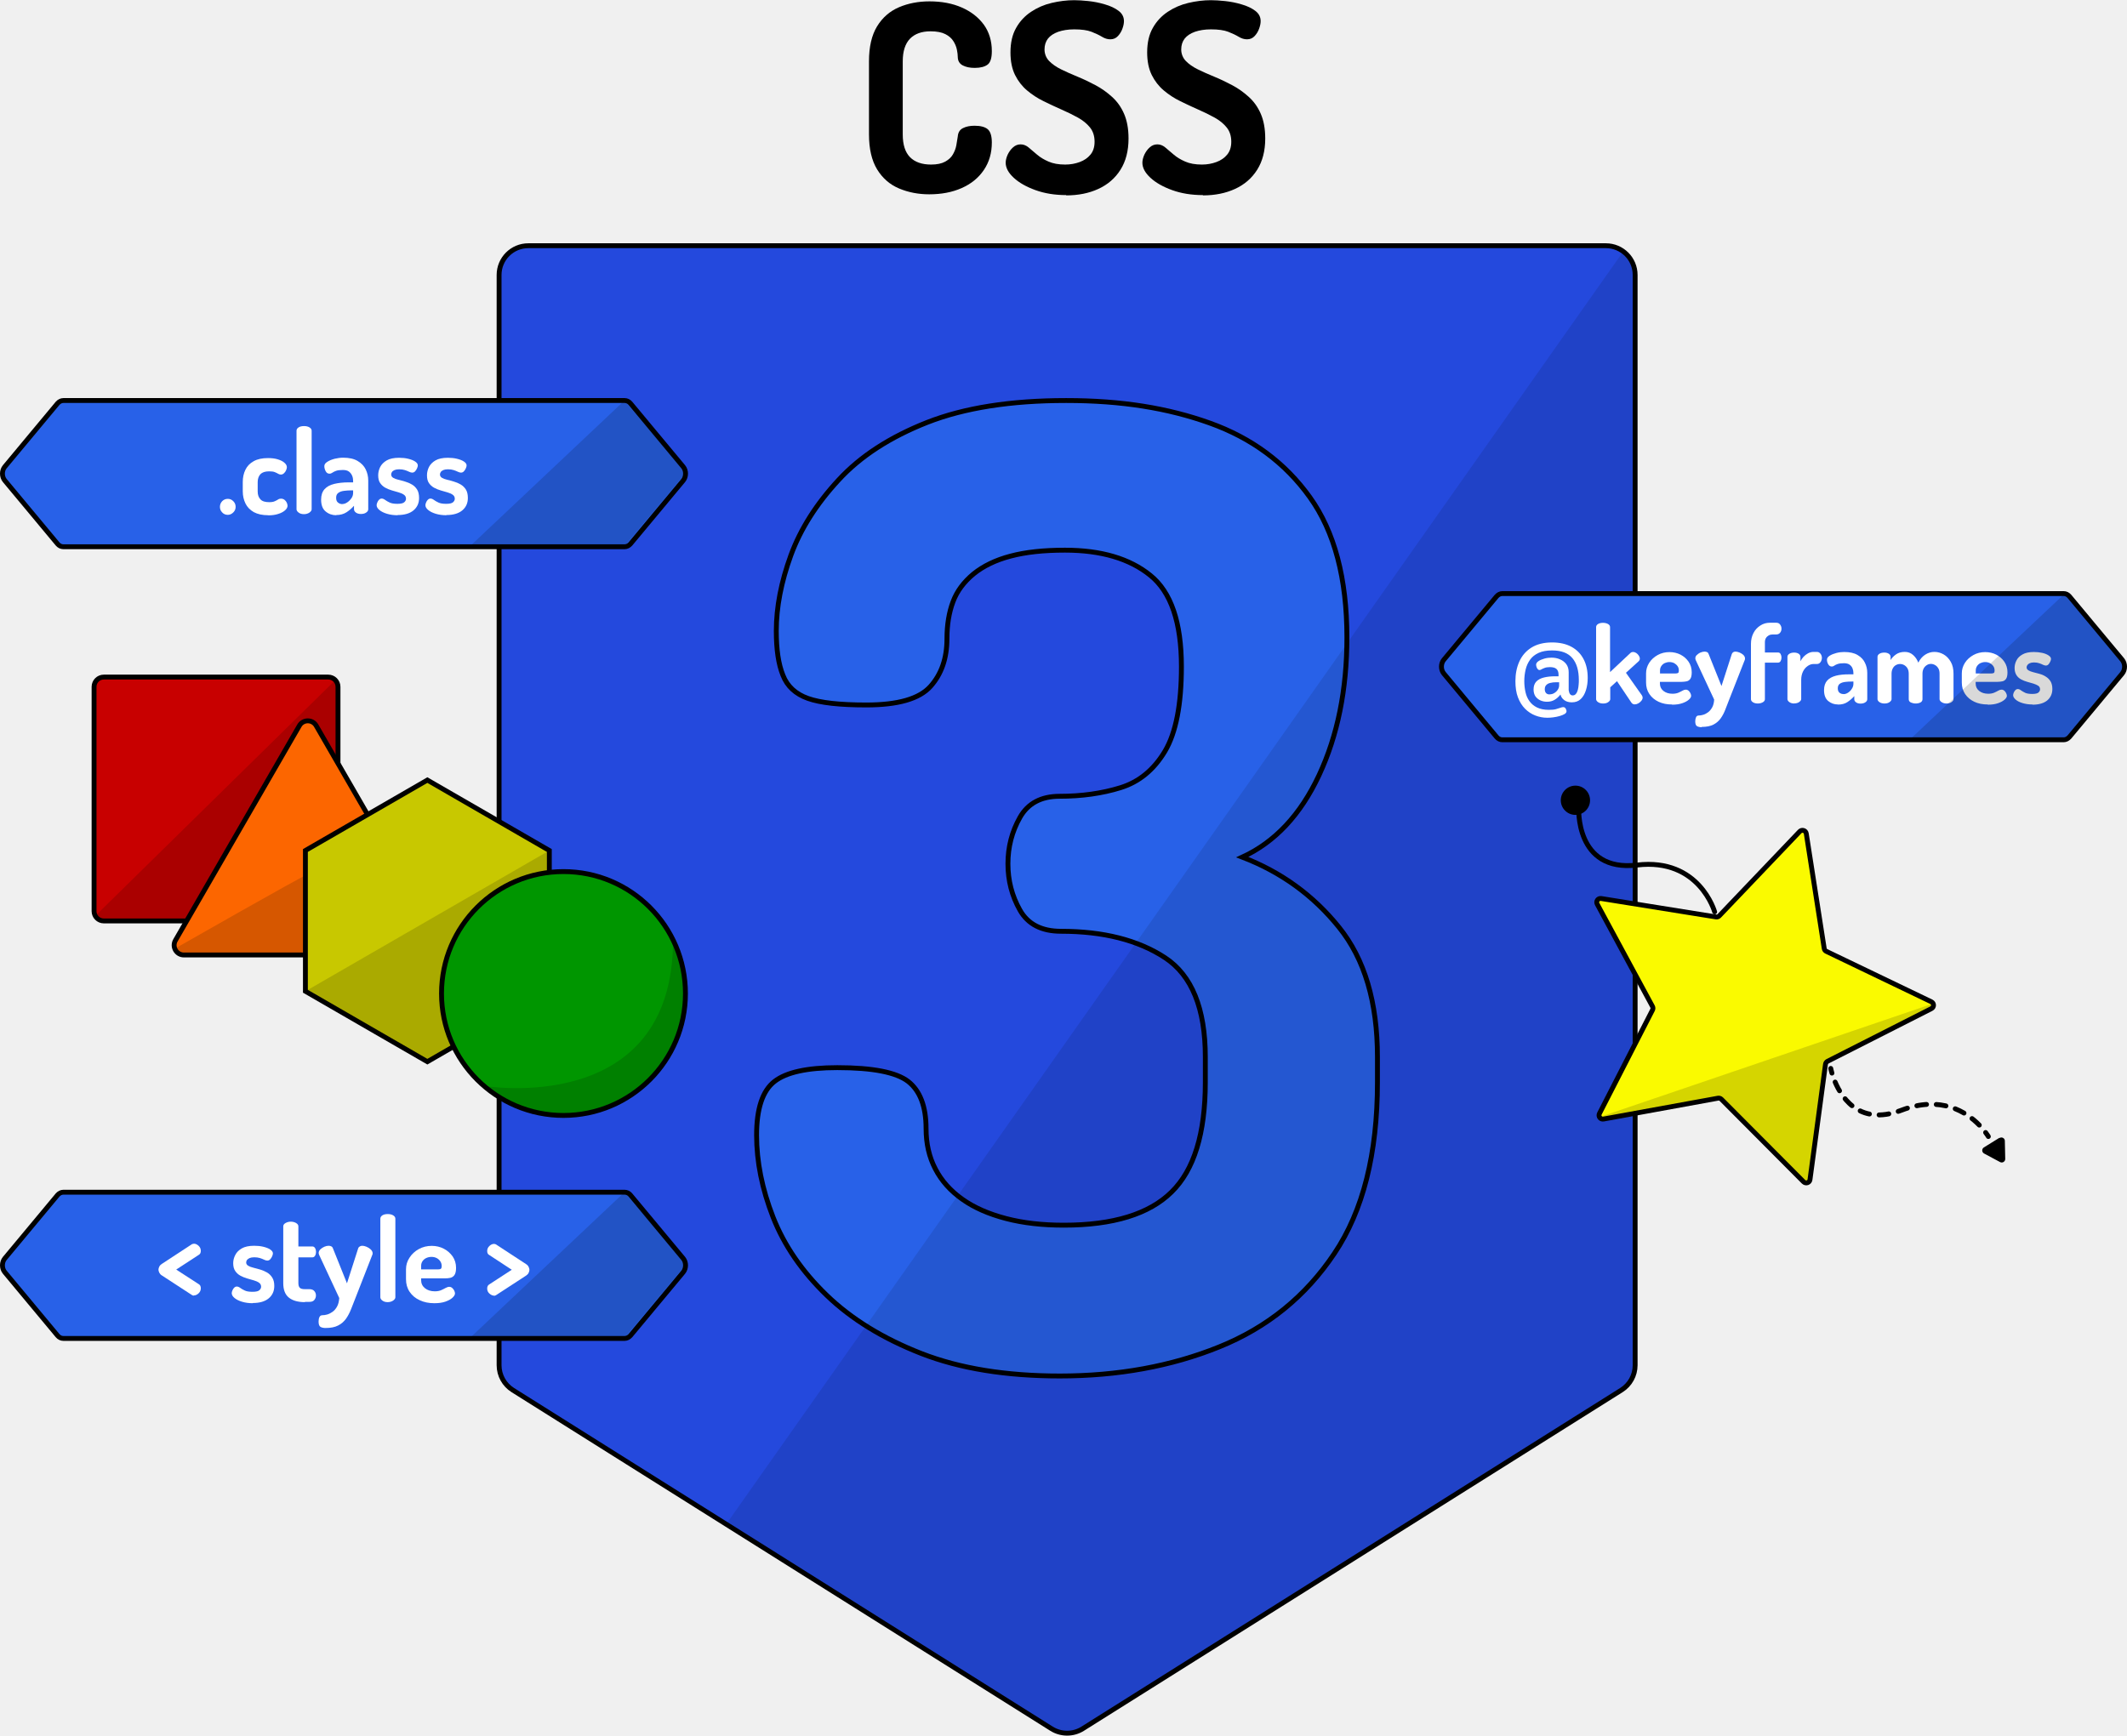
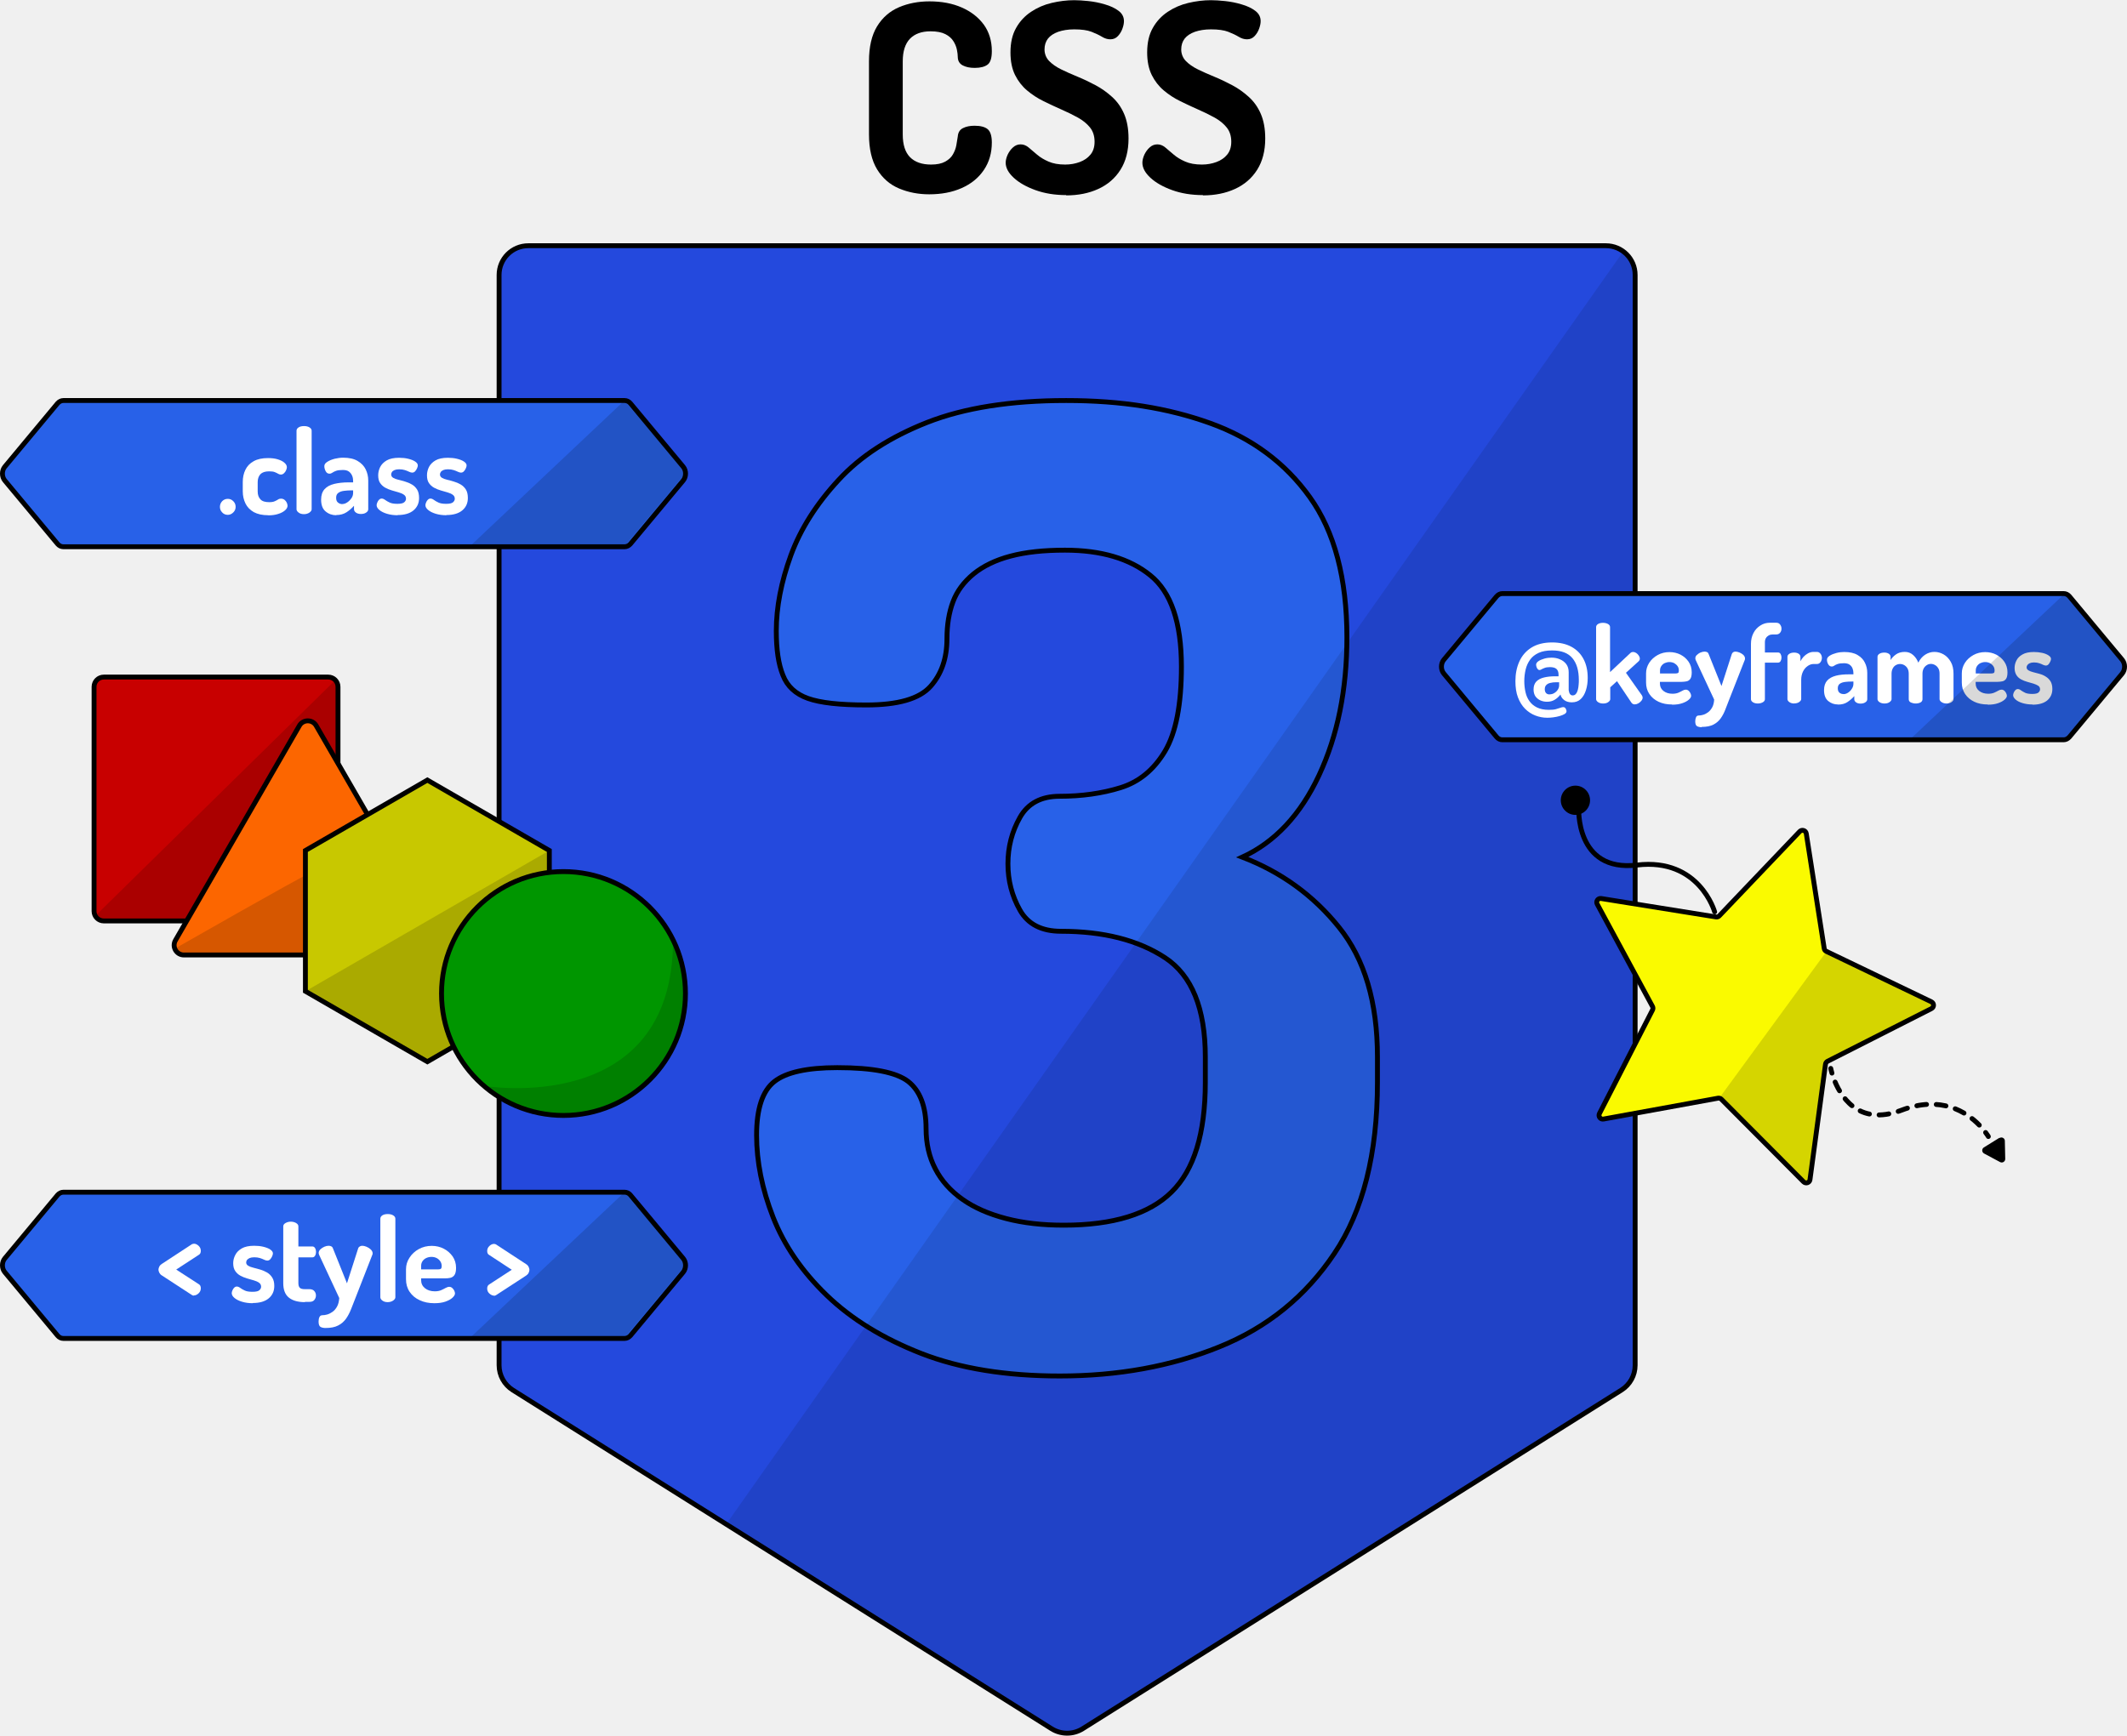
<svg xmlns="http://www.w3.org/2000/svg" viewBox="0 0 217.99 177.94">
  <defs>
    <style>.e{opacity:.1;}.f{fill:#fff;}.g{fill:#009600;}.g,.h,.i,.j,.k,.l,.m,.n,.o{stroke:#000;stroke-miterlimit:10;stroke-width:.5px;}.h{fill:#fc6600;}.i{fill:#fafa00;}.j,.o{fill:none;stroke-linecap:round;}.k{fill:#2449dd;}.l{fill:#2861e8;}.m{fill:#c80000;}.n{fill:#c8c800;}.o{stroke-dasharray:0 0 1 1;}.p{opacity:.15;}</style>
  </defs>
  <g id="a" />
  <g id="b">
    <g id="c">
      <path class="k" d="M51.15,28.19v111.77c0,1.03,.53,1.99,1.4,2.54l55.22,34.72c.98,.61,2.22,.61,3.19,0l55.22-34.72c.87-.55,1.4-1.51,1.4-2.54V28.19c0-1.66-1.34-3-3-3H54.15c-1.66,0-3,1.34-3,3Z" />
      <g>
        <path d="M95.23,19.92c-1.11,0-2.14-.2-3.09-.6-.95-.4-1.7-1.06-2.25-1.96-.55-.9-.83-2.1-.83-3.58V6.28c0-1.49,.28-2.68,.83-3.58s1.31-1.56,2.25-1.96,1.99-.6,3.12-.6c1.25,0,2.36,.21,3.31,.63,.96,.42,1.71,1.01,2.26,1.76,.54,.75,.82,1.66,.82,2.71,0,.7-.14,1.16-.43,1.38s-.73,.34-1.32,.34c-.49,0-.89-.08-1.22-.25-.33-.17-.51-.45-.52-.85,0-.22-.03-.47-.09-.77-.06-.29-.18-.59-.36-.87-.18-.29-.45-.53-.82-.72s-.87-.29-1.52-.29c-.91,0-1.61,.25-2.11,.76-.49,.51-.74,1.28-.74,2.32v7.49c0,1.06,.25,1.83,.75,2.34,.5,.5,1.22,.75,2.15,.75,.61,0,1.09-.1,1.45-.3,.36-.2,.62-.44,.79-.74,.17-.3,.29-.6,.35-.93,.06-.32,.11-.63,.15-.91,.03-.41,.21-.7,.54-.86,.32-.16,.71-.24,1.18-.24,.61,0,1.06,.12,1.34,.35s.43,.69,.43,1.37c0,1.07-.27,2.01-.82,2.82-.55,.81-1.3,1.42-2.27,1.85-.97,.43-2.08,.64-3.33,.64Z" />
        <path d="M109.27,20c-1.16,0-2.21-.17-3.15-.51s-1.68-.76-2.23-1.27c-.55-.51-.82-1.02-.82-1.54,0-.25,.07-.52,.2-.82,.14-.29,.32-.55,.55-.75,.23-.21,.49-.31,.78-.31s.55,.1,.81,.31c.25,.21,.54,.45,.86,.73,.32,.28,.72,.52,1.18,.72,.47,.21,1.04,.31,1.72,.31,.54,0,1.03-.09,1.49-.26,.46-.17,.82-.42,1.1-.76s.42-.78,.42-1.32c0-.57-.15-1.06-.46-1.45-.31-.39-.72-.73-1.24-1.02-.52-.29-1.08-.56-1.69-.83-.61-.27-1.22-.55-1.84-.86-.62-.3-1.18-.67-1.69-1.1-.51-.43-.92-.96-1.23-1.58-.31-.63-.47-1.4-.47-2.31,0-1,.19-1.84,.58-2.52,.38-.68,.9-1.23,1.53-1.65,.63-.42,1.34-.73,2.11-.91s1.54-.28,2.31-.28c.41,0,.9,.03,1.46,.09,.56,.06,1.13,.17,1.69,.34,.56,.16,1.03,.38,1.4,.66,.37,.28,.55,.63,.55,1.06,0,.22-.05,.47-.15,.75-.1,.29-.25,.54-.46,.77s-.47,.34-.79,.34c-.29,0-.57-.09-.85-.26-.28-.17-.64-.34-1.07-.51-.44-.17-1.03-.25-1.78-.25-.63,0-1.17,.09-1.64,.25-.47,.17-.81,.4-1.05,.7-.23,.3-.35,.67-.35,1.11s.16,.86,.47,1.18c.31,.32,.72,.61,1.23,.86,.51,.25,1.07,.5,1.68,.75,.61,.25,1.22,.54,1.84,.87,.62,.33,1.18,.73,1.7,1.2,.52,.47,.93,1.04,1.23,1.73s.46,1.53,.46,2.54c0,1.27-.28,2.34-.83,3.21-.55,.87-1.31,1.52-2.27,1.96-.96,.44-2.05,.66-3.29,.66Z" />
        <path d="M123.28,20c-1.16,0-2.21-.17-3.15-.51s-1.68-.76-2.23-1.27c-.55-.51-.82-1.02-.82-1.54,0-.25,.07-.52,.2-.82,.14-.29,.32-.55,.55-.75,.23-.21,.49-.31,.78-.31s.55,.1,.81,.31c.25,.21,.54,.45,.86,.73,.32,.28,.72,.52,1.18,.72,.47,.21,1.04,.31,1.72,.31,.54,0,1.03-.09,1.49-.26,.46-.17,.82-.42,1.1-.76s.42-.78,.42-1.32c0-.57-.15-1.06-.46-1.45-.31-.39-.72-.73-1.24-1.02-.52-.29-1.08-.56-1.69-.83-.61-.27-1.22-.55-1.84-.86-.62-.3-1.18-.67-1.69-1.1-.51-.43-.92-.96-1.23-1.58-.31-.63-.47-1.4-.47-2.31,0-1,.19-1.84,.58-2.52,.38-.68,.9-1.23,1.53-1.65,.63-.42,1.34-.73,2.11-.91s1.54-.28,2.31-.28c.41,0,.9,.03,1.46,.09,.56,.06,1.13,.17,1.69,.34,.56,.16,1.03,.38,1.4,.66,.37,.28,.55,.63,.55,1.06,0,.22-.05,.47-.15,.75-.1,.29-.25,.54-.46,.77s-.47,.34-.79,.34c-.29,0-.57-.09-.85-.26-.28-.17-.64-.34-1.07-.51-.44-.17-1.03-.25-1.78-.25-.63,0-1.17,.09-1.64,.25-.47,.17-.81,.4-1.05,.7-.23,.3-.35,.67-.35,1.11s.16,.86,.47,1.18c.31,.32,.72,.61,1.23,.86,.51,.25,1.07,.5,1.68,.75,.61,.25,1.22,.54,1.84,.87,.62,.33,1.18,.73,1.7,1.2,.52,.47,.93,1.04,1.23,1.73s.46,1.53,.46,2.54c0,1.27-.28,2.34-.83,3.21-.55,.87-1.31,1.52-2.27,1.96-.96,.44-2.05,.66-3.29,.66Z" />
      </g>
      <path class="l" d="M108.62,141.06c-5.52,0-10.25-.77-14.18-2.3-3.94-1.54-7.18-3.53-9.71-5.97-2.53-2.44-4.36-5.11-5.5-8.01-1.13-2.89-1.69-5.7-1.69-8.41s.61-4.55,1.83-5.5c1.21-.95,3.37-1.42,6.44-1.42,3.62,0,6.04,.47,7.27,1.42,1.21,.95,1.83,2.56,1.83,4.82,0,1.54,.31,2.92,.95,4.14,.63,1.22,1.56,2.26,2.78,3.12,1.21,.86,2.71,1.51,4.47,1.97s3.73,.68,5.91,.68c5.06,0,8.75-1.13,11.05-3.4,2.31-2.26,3.46-6.01,3.46-11.26v-2.58c0-4.97-1.38-8.37-4.13-10.18-2.76-1.81-6.32-2.71-10.66-2.71-1.99,0-3.39-.72-4.21-2.17s-1.23-3.03-1.23-4.75,.41-3.3,1.23-4.75c.82-1.45,2.18-2.17,4.07-2.17,2.25,0,4.34-.29,6.24-.88,1.9-.59,3.41-1.83,4.55-3.73,1.13-1.9,1.69-4.8,1.69-8.68,0-4.52-1.06-7.65-3.19-9.36-2.12-1.72-5.04-2.58-8.75-2.58-2.18,0-4.03,.2-5.57,.61-1.53,.4-2.8,1.02-3.8,1.83-.99,.82-1.7,1.77-2.1,2.85-.41,1.09-.62,2.36-.62,3.8,0,1.99-.56,3.62-1.69,4.88-1.14,1.27-3.32,1.9-6.58,1.9-2.72,0-4.7-.22-5.97-.67s-2.13-1.24-2.57-2.38c-.46-1.13-.68-2.64-.68-4.54,0-2.44,.5-5.02,1.49-7.74,.99-2.71,2.63-5.29,4.89-7.73,2.25-2.45,5.29-4.41,9.09-5.91,3.8-1.49,8.55-2.24,14.24-2.24s10.42,.77,14.72,2.31,7.72,4.07,10.25,7.6,3.8,8.33,3.8,14.38c0,5.34-.95,10.04-2.85,14.11s-4.53,6.87-7.87,8.41c3.99,1.53,7.29,3.93,9.91,7.19,2.63,3.26,3.94,7.69,3.94,13.3v2.58c0,7.33-1.47,13.18-4.42,17.57-2.94,4.39-6.87,7.58-11.8,9.57-4.92,1.99-10.38,2.98-16.34,2.98Z" />
      <g>
        <path class="l" d="M64.01,41.06H6.49c-.22,0-.43,.11-.59,.29L.49,47.85c-.32,.39-.32,1.02,0,1.41l5.41,6.5c.16,.19,.37,.29,.59,.29h57.53c.22,0,.43-.11,.59-.29l5.41-6.5c.32-.39,.32-1.02,0-1.41l-5.41-6.5c-.16-.19-.37-.29-.59-.29Z" />
        <g>
          <path class="f" d="M23.35,52.78c-.23,0-.43-.08-.58-.25-.16-.16-.23-.35-.23-.57s.08-.42,.23-.58c.16-.16,.35-.24,.58-.24,.22,0,.4,.08,.56,.24s.24,.35,.24,.58-.08,.41-.24,.57-.35,.25-.56,.25Z" />
          <path class="f" d="M27.5,52.82c-.61,0-1.1-.11-1.49-.32-.38-.22-.67-.51-.85-.88s-.28-.79-.28-1.25v-.96c0-.46,.09-.88,.27-1.25s.46-.67,.85-.88c.39-.22,.88-.32,1.47-.32,.38,0,.71,.04,1,.13s.52,.2,.68,.35c.17,.14,.25,.3,.25,.46,0,.09-.03,.19-.08,.31s-.12,.22-.22,.31-.2,.13-.32,.13c-.09,0-.18-.03-.27-.08-.09-.06-.21-.11-.35-.17-.14-.06-.34-.08-.58-.08-.41,0-.7,.1-.89,.29-.18,.2-.28,.47-.28,.81v.96c0,.34,.09,.61,.28,.81,.18,.2,.48,.29,.9,.29,.25,0,.44-.03,.58-.1,.14-.06,.25-.12,.34-.18,.09-.06,.19-.08,.28-.08,.14,0,.27,.04,.37,.12,.1,.08,.18,.18,.23,.29,.05,.12,.08,.22,.08,.32,0,.16-.09,.32-.26,.47-.17,.15-.41,.28-.71,.37-.3,.1-.64,.14-1.01,.14Z" />
          <path class="f" d="M31.16,52.71c-.22,0-.41-.05-.55-.16-.14-.1-.22-.22-.22-.34v-8.05c0-.14,.07-.26,.22-.35,.14-.09,.33-.13,.55-.13s.4,.04,.55,.13c.15,.09,.23,.2,.23,.35v8.05c0,.12-.08,.23-.23,.34-.15,.1-.34,.16-.55,.16Z" />
          <path class="f" d="M34.47,52.82c-.42,0-.79-.13-1.1-.39-.31-.26-.46-.66-.46-1.21,0-.46,.12-.81,.35-1.07,.24-.26,.56-.44,.98-.54,.42-.1,.91-.16,1.46-.16h.49v-.16c0-.18-.03-.35-.1-.52-.07-.17-.18-.31-.32-.42s-.36-.17-.63-.17c-.3,0-.54,.03-.7,.09-.16,.06-.29,.12-.38,.19-.09,.06-.18,.1-.29,.1-.17,0-.3-.08-.39-.25-.09-.17-.14-.34-.14-.52s.1-.32,.31-.45c.2-.13,.45-.23,.75-.31,.3-.07,.58-.11,.86-.11,.62,0,1.12,.11,1.5,.34s.65,.51,.82,.86c.17,.35,.26,.73,.26,1.14v2.94c0,.14-.07,.25-.22,.35-.14,.1-.32,.14-.54,.14-.2,0-.37-.05-.5-.14-.13-.1-.2-.21-.2-.35v-.35c-.22,.25-.47,.47-.76,.66s-.65,.29-1.06,.29Zm.62-1.15c.17,0,.34-.06,.5-.17,.17-.11,.31-.26,.43-.43s.17-.36,.17-.55v-.25h-.18c-.26,0-.52,.02-.76,.05-.24,.03-.43,.1-.58,.21-.15,.11-.22,.27-.22,.5s.06,.39,.19,.49c.12,.1,.27,.16,.45,.16Z" />
          <path class="f" d="M40.76,52.82c-.4,0-.77-.05-1.1-.15-.33-.1-.59-.23-.78-.39-.19-.16-.28-.32-.28-.49,0-.08,.02-.17,.07-.28,.04-.11,.1-.2,.18-.28s.17-.12,.27-.12c.11,0,.23,.05,.35,.14s.28,.18,.47,.27c.19,.09,.45,.13,.79,.13,.36,0,.6-.06,.71-.17,.12-.11,.17-.23,.17-.35,0-.18-.07-.31-.21-.41-.14-.1-.32-.18-.53-.24-.22-.06-.45-.13-.69-.2s-.47-.16-.69-.28c-.22-.12-.39-.28-.53-.48-.14-.2-.2-.47-.2-.8,0-.29,.07-.57,.2-.84,.14-.27,.36-.5,.67-.68,.31-.18,.74-.27,1.27-.27,.33,0,.64,.03,.93,.1,.29,.07,.53,.16,.71,.28,.18,.12,.28,.25,.28,.4,0,.07-.02,.17-.07,.28-.05,.12-.11,.22-.2,.32s-.19,.14-.31,.14c-.09,0-.19-.03-.32-.09-.12-.06-.27-.12-.43-.17s-.35-.08-.58-.08c-.2,0-.36,.03-.48,.08-.12,.06-.21,.12-.26,.2s-.08,.16-.08,.25c0,.14,.07,.26,.2,.34s.31,.15,.53,.2,.45,.12,.7,.19c.24,.07,.48,.17,.7,.3,.22,.13,.4,.31,.53,.52s.2,.5,.2,.86c0,.53-.19,.95-.57,1.27-.38,.32-.93,.48-1.64,.48Z" />
          <path class="f" d="M45.76,52.82c-.4,0-.77-.05-1.1-.15-.33-.1-.59-.23-.78-.39-.19-.16-.28-.32-.28-.49,0-.08,.02-.17,.07-.28,.04-.11,.1-.2,.18-.28s.17-.12,.27-.12c.11,0,.23,.05,.35,.14s.28,.18,.47,.27c.19,.09,.45,.13,.79,.13,.36,0,.6-.06,.71-.17,.12-.11,.17-.23,.17-.35,0-.18-.07-.31-.21-.41-.14-.1-.32-.18-.53-.24-.22-.06-.45-.13-.69-.2s-.47-.16-.69-.28c-.22-.12-.39-.28-.53-.48-.14-.2-.2-.47-.2-.8,0-.29,.07-.57,.2-.84,.14-.27,.36-.5,.67-.68,.31-.18,.74-.27,1.27-.27,.33,0,.64,.03,.93,.1,.29,.07,.53,.16,.71,.28,.18,.12,.28,.25,.28,.4,0,.07-.02,.17-.07,.28-.05,.12-.11,.22-.2,.32s-.19,.14-.31,.14c-.09,0-.19-.03-.32-.09-.12-.06-.27-.12-.43-.17s-.35-.08-.58-.08c-.2,0-.36,.03-.48,.08-.12,.06-.21,.12-.26,.2s-.08,.16-.08,.25c0,.14,.07,.26,.2,.34s.31,.15,.53,.2,.45,.12,.7,.19c.24,.07,.48,.17,.7,.3,.22,.13,.4,.31,.53,.52s.2,.5,.2,.86c0,.53-.19,.95-.57,1.27-.38,.32-.93,.48-1.64,.48Z" />
        </g>
      </g>
      <g>
        <path class="l" d="M64.01,122.22H6.49c-.22,0-.43,.11-.59,.29l-5.41,6.5c-.32,.39-.32,1.02,0,1.41l5.41,6.5c.16,.19,.37,.29,.59,.29h57.53c.22,0,.43-.11,.59-.29l5.41-6.5c.32-.39,.32-1.02,0-1.41l-5.41-6.5c-.16-.19-.37-.29-.59-.29Z" />
        <g>
          <path class="f" d="M19.88,132.82c-.09,0-.16-.02-.21-.06l-3.1-2.02c-.11-.07-.19-.16-.25-.28-.05-.11-.08-.21-.08-.3s.03-.19,.08-.3c.05-.11,.13-.2,.25-.28l3.1-2.03s.12-.05,.21-.05c.16,0,.32,.07,.47,.21,.15,.14,.23,.31,.23,.52,0,.19-.06,.32-.19,.4l-2.33,1.52,2.33,1.51c.13,.08,.19,.22,.19,.41,0,.21-.08,.38-.23,.52-.15,.14-.31,.21-.47,.21Z" />
          <path class="f" d="M25.91,133.6c-.4,0-.77-.05-1.1-.15-.33-.1-.59-.23-.78-.39-.19-.16-.28-.32-.28-.49,0-.08,.02-.17,.07-.28,.04-.11,.1-.2,.18-.28s.17-.12,.27-.12c.11,0,.23,.05,.35,.14,.12,.09,.28,.18,.47,.27,.19,.09,.45,.13,.79,.13,.36,0,.6-.06,.71-.17,.12-.11,.17-.23,.17-.35,0-.18-.07-.31-.21-.41-.14-.1-.32-.18-.53-.24-.22-.06-.45-.13-.69-.2s-.47-.16-.69-.28c-.22-.12-.39-.28-.53-.48-.14-.2-.21-.47-.21-.8,0-.29,.07-.57,.21-.84,.13-.27,.36-.5,.67-.68,.31-.18,.74-.27,1.27-.27,.33,0,.64,.03,.93,.1,.29,.07,.53,.16,.71,.28,.18,.12,.28,.25,.28,.4,0,.07-.02,.17-.07,.28-.05,.12-.11,.22-.2,.32s-.19,.14-.31,.14c-.09,0-.19-.03-.32-.09-.12-.06-.27-.12-.43-.17s-.35-.08-.58-.08c-.2,0-.36,.03-.48,.08-.12,.06-.21,.12-.27,.2-.05,.08-.08,.16-.08,.25,0,.14,.07,.26,.21,.34,.13,.08,.31,.15,.53,.2,.22,.06,.45,.12,.7,.19,.24,.07,.47,.17,.7,.3,.22,.13,.4,.31,.53,.52,.14,.22,.21,.5,.21,.86,0,.53-.19,.95-.57,1.27-.38,.32-.93,.48-1.64,.48Z" />
          <path class="f" d="M31.25,133.49c-.72,0-1.27-.16-1.65-.47-.38-.31-.57-.8-.57-1.48v-5.82c0-.14,.08-.26,.25-.35s.34-.13,.52-.13c.19,0,.37,.04,.53,.13s.25,.2,.25,.35v2.06h1.42c.13,0,.23,.06,.29,.17,.07,.12,.1,.25,.1,.39s-.03,.27-.1,.39c-.07,.12-.17,.17-.29,.17h-1.42v2.63c0,.23,.05,.4,.15,.49,.1,.1,.27,.14,.52,.14h.47c.22,0,.39,.07,.5,.2s.16,.28,.16,.44c0,.17-.05,.32-.16,.46-.11,.14-.27,.2-.5,.2h-.47Z" />
          <path class="f" d="M33.35,136.14c-.2,0-.37-.04-.5-.11-.13-.08-.2-.26-.2-.55,0-.18,.03-.33,.09-.46s.16-.19,.31-.19c.13,0,.29-.02,.47-.07,.18-.05,.36-.14,.55-.27s.34-.31,.47-.54c.13-.23,.2-.52,.23-.88l-2.06-4.42c-.03-.07-.05-.14-.05-.2,0-.14,.06-.26,.17-.37,.12-.11,.25-.2,.41-.27s.31-.1,.44-.1c.1,0,.19,.02,.27,.06s.14,.11,.17,.2l1.44,3.59,1.15-3.59c.04-.1,.1-.16,.18-.2s.16-.06,.24-.06c.12,0,.26,.03,.43,.1s.31,.16,.44,.28c.12,.12,.19,.25,.19,.39,0,.07-.01,.13-.04,.18l-1.75,4.48c-.14,.36-.28,.72-.42,1.07-.14,.36-.31,.68-.51,.97-.21,.29-.47,.53-.81,.7-.34,.18-.77,.26-1.31,.26Z" />
          <path class="f" d="M39.74,133.49c-.22,0-.41-.05-.55-.16-.14-.1-.21-.22-.21-.34v-8.05c0-.14,.07-.26,.21-.35,.14-.09,.33-.13,.55-.13s.4,.04,.55,.13c.15,.09,.23,.2,.23,.35v8.05c0,.12-.08,.23-.23,.34-.15,.1-.34,.16-.55,.16Z" />
          <path class="f" d="M44.52,133.6c-.57,0-1.07-.1-1.51-.31-.44-.2-.78-.49-1.03-.86s-.37-.8-.37-1.29v-1.02c0-.43,.12-.83,.36-1.19,.23-.36,.55-.66,.95-.88,.4-.22,.84-.33,1.33-.33,.45,0,.86,.1,1.23,.29,.37,.19,.67,.46,.91,.79,.23,.34,.35,.73,.35,1.18,0,.34-.06,.59-.17,.74-.11,.15-.25,.24-.43,.28-.17,.04-.35,.05-.54,.05h-2.44v.18c0,.34,.13,.62,.39,.83,.26,.21,.6,.32,1.01,.32,.26,0,.48-.04,.66-.12s.33-.16,.46-.23c.13-.07,.25-.11,.36-.11,.12,0,.22,.04,.31,.12,.09,.08,.16,.17,.21,.28,.05,.11,.07,.2,.07,.28,0,.14-.09,.28-.26,.44-.17,.16-.42,.29-.73,.4-.32,.11-.69,.16-1.12,.16Zm-1.36-3.47h1.75c.14,0,.23-.02,.28-.07,.05-.04,.08-.13,.08-.26,0-.18-.05-.35-.14-.49-.1-.14-.22-.26-.38-.34s-.34-.12-.53-.12-.36,.04-.52,.11-.29,.18-.39,.32c-.1,.14-.15,.31-.15,.5v.34Z" />
          <path class="f" d="M50.62,132.82c-.15,0-.3-.07-.46-.21-.16-.14-.23-.31-.23-.52,0-.19,.07-.33,.2-.41l2.32-1.51-2.32-1.52c-.13-.07-.2-.2-.2-.4,0-.21,.08-.38,.23-.52s.31-.21,.46-.21c.09,0,.16,.02,.21,.05l3.1,2.03c.11,.07,.19,.16,.25,.28,.05,.11,.08,.21,.08,.3s-.03,.19-.08,.3c-.05,.11-.13,.2-.25,.28l-3.1,2.02s-.12,.06-.21,.06Z" />
        </g>
      </g>
      <g>
        <path class="l" d="M211.5,60.85h-57.53c-.22,0-.43,.11-.59,.29l-5.41,6.5c-.32,.39-.32,1.02,0,1.41l5.41,6.5c.16,.19,.37,.29,.59,.29h57.53c.22,0,.43-.11,.59-.29l5.41-6.5c.32-.39,.32-1.02,0-1.41l-5.41-6.5c-.16-.19-.37-.29-.59-.29Z" />
        <g>
          <path class="f" d="M158.56,73.58c-.42,0-.82-.08-1.21-.23s-.74-.38-1.05-.69c-.31-.31-.55-.7-.73-1.17-.18-.47-.26-1.03-.26-1.66,0-.74,.13-1.41,.4-2.01,.27-.6,.68-1.08,1.24-1.43,.56-.35,1.27-.53,2.12-.53,.77,0,1.43,.15,1.97,.44,.54,.29,.96,.71,1.25,1.26,.29,.55,.43,1.19,.43,1.94,0,.45-.06,.87-.18,1.25s-.29,.68-.53,.91c-.24,.23-.54,.34-.92,.34-.32,0-.58-.08-.78-.23s-.33-.34-.38-.57c-.18,.23-.38,.41-.6,.54s-.47,.2-.78,.2c-.23,0-.45-.04-.66-.13s-.38-.23-.52-.41c-.13-.19-.2-.43-.2-.72,0-.35,.1-.62,.29-.82,.19-.19,.45-.33,.79-.41,.33-.08,.71-.12,1.14-.12h.34v-.17c0-.26-.07-.45-.21-.58-.14-.13-.37-.19-.68-.19-.22,0-.4,.03-.53,.08-.14,.05-.24,.1-.33,.15-.08,.05-.15,.07-.21,.07-.06,0-.12-.03-.18-.1-.05-.07-.1-.14-.12-.23s-.04-.15-.04-.2c0-.15,.08-.27,.24-.38s.36-.19,.6-.26c.24-.07,.48-.1,.73-.1,.31,0,.61,.05,.87,.17,.27,.11,.48,.27,.65,.49,.16,.22,.25,.49,.25,.82v1.86c.03,.19,.08,.33,.15,.41,.07,.08,.15,.12,.25,.12,.15,0,.26-.05,.35-.17,.09-.11,.15-.25,.19-.41s.07-.34,.08-.52c.02-.18,.02-.34,.02-.47,0-.98-.22-1.73-.66-2.25-.44-.53-1.13-.79-2.08-.79-.55,0-1.01,.08-1.38,.25-.37,.17-.66,.4-.87,.69s-.37,.63-.46,1.01-.14,.78-.14,1.19c0,.39,.04,.76,.12,1.12,.08,.36,.21,.67,.41,.94,.19,.27,.45,.49,.78,.65s.73,.24,1.21,.24c.3,0,.54-.02,.72-.07,.18-.05,.33-.1,.45-.14s.21-.07,.29-.07c.12,0,.21,.05,.26,.15s.09,.19,.09,.26c0,.12-.07,.22-.2,.3-.14,.08-.31,.15-.52,.21s-.43,.1-.65,.13c-.22,.03-.42,.04-.6,.04Zm.26-2.4c.17,0,.33-.04,.47-.13,.15-.09,.27-.2,.36-.34s.14-.28,.14-.43v-.34h-.26c-.25,0-.47,.02-.65,.07-.18,.04-.32,.12-.42,.23-.1,.11-.14,.25-.14,.42s.05,.31,.14,.4,.21,.13,.37,.13Z" />
          <path class="f" d="M164.28,72.12c-.2,0-.36-.05-.5-.14-.13-.09-.2-.2-.2-.31v-7.38c0-.13,.07-.24,.2-.32,.13-.08,.3-.12,.5-.12s.38,.04,.52,.12c.14,.08,.21,.19,.21,.32v4.61l2.08-1.95c.07-.07,.16-.11,.28-.11s.22,.04,.32,.1c.11,.07,.19,.16,.26,.26s.11,.21,.11,.32c0,.04,0,.09-.03,.14-.02,.05-.05,.09-.09,.13l-1.3,1.18,1.63,2.31c.05,.08,.08,.16,.08,.23,0,.11-.04,.22-.13,.33s-.19,.2-.32,.27-.25,.1-.36,.1c-.15,0-.26-.06-.35-.19l-1.47-2.19-.69,.63v1.21c0,.11-.07,.21-.21,.31-.14,.1-.31,.14-.52,.14Z" />
          <path class="f" d="M171.36,72.22c-.52,0-.98-.09-1.38-.28-.4-.19-.71-.45-.94-.79-.23-.34-.34-.74-.34-1.18v-.93c0-.4,.11-.76,.32-1.09s.51-.6,.87-.8c.36-.2,.77-.3,1.21-.3,.41,0,.79,.09,1.13,.26,.34,.18,.62,.42,.83,.73,.21,.31,.32,.67,.32,1.08,0,.32-.05,.54-.15,.68-.1,.14-.23,.22-.39,.25-.16,.03-.32,.05-.49,.05h-2.23v.17c0,.32,.12,.57,.36,.76,.24,.19,.55,.29,.93,.29,.24,0,.45-.04,.61-.11,.16-.07,.3-.14,.42-.21,.12-.07,.23-.1,.33-.1,.11,0,.21,.04,.29,.11,.08,.07,.14,.16,.19,.26,.04,.1,.07,.18,.07,.26,0,.12-.08,.26-.24,.4-.16,.14-.38,.26-.67,.36-.29,.1-.63,.15-1.03,.15Zm-1.24-3.18h1.61c.12,0,.21-.02,.26-.06,.05-.04,.07-.12,.07-.24,0-.17-.04-.32-.13-.45s-.21-.23-.35-.31c-.15-.07-.31-.11-.48-.11s-.33,.04-.47,.1-.27,.17-.36,.3-.14,.28-.14,.46v.31Z" />
          <path class="f" d="M174.39,74.55c-.18,0-.34-.04-.46-.1s-.19-.24-.19-.5c0-.16,.03-.3,.08-.42,.05-.12,.15-.18,.28-.18s.27-.02,.44-.07c.16-.04,.33-.13,.5-.25s.31-.29,.43-.5,.19-.48,.21-.81l-1.89-4.05c-.03-.07-.04-.13-.04-.19,0-.12,.05-.24,.16-.34s.23-.19,.38-.25c.15-.06,.28-.09,.41-.09,.09,0,.17,.02,.25,.05,.08,.04,.13,.1,.16,.19l1.32,3.29,1.06-3.29c.04-.09,.09-.15,.16-.19s.15-.05,.22-.05c.11,0,.24,.03,.4,.09,.15,.06,.29,.15,.4,.25,.11,.11,.17,.23,.17,.36,0,.07,0,.12-.03,.17l-1.61,4.1c-.13,.33-.26,.66-.38,.98s-.28,.62-.47,.89c-.19,.27-.44,.48-.74,.64-.31,.16-.71,.24-1.2,.24Z" />
          <path class="f" d="M180.15,72.12c-.2,0-.36-.04-.5-.13-.13-.08-.2-.19-.2-.31v-5.68c0-.41,.09-.78,.26-1.11s.41-.58,.71-.77c.29-.19,.62-.28,.97-.28h.65c.18,0,.31,.06,.4,.19,.09,.12,.14,.26,.14,.41,0,.16-.04,.3-.14,.42s-.22,.18-.4,.18h-.35c-.15,0-.29,.03-.42,.1-.12,.07-.22,.16-.29,.28s-.1,.26-.1,.43v1.04h1.34c.12,0,.21,.05,.27,.16,.06,.11,.09,.23,.09,.36s-.03,.25-.09,.36c-.06,.11-.15,.16-.27,.16h-1.34v3.75c0,.12-.07,.23-.21,.31-.14,.08-.31,.13-.51,.13Z" />
          <path class="f" d="M183.88,72.12c-.2,0-.36-.05-.49-.14-.13-.09-.2-.2-.2-.31v-4.33c0-.13,.07-.24,.2-.32,.13-.08,.3-.12,.49-.12,.18,0,.34,.04,.46,.12,.12,.08,.18,.19,.18,.32v.45c.08-.16,.19-.31,.32-.46,.13-.14,.29-.26,.47-.36,.18-.09,.36-.14,.56-.14h.34c.14,0,.26,.06,.36,.18s.15,.27,.15,.43-.05,.32-.15,.45-.22,.18-.36,.18h-.34c-.21,0-.41,.07-.6,.2-.2,.14-.36,.32-.48,.56-.12,.24-.19,.53-.19,.86v1.97c0,.11-.07,.21-.21,.31-.14,.1-.31,.14-.52,.14Z" />
          <path class="f" d="M188.37,72.22c-.39,0-.72-.12-1.01-.36-.28-.24-.42-.61-.42-1.11,0-.42,.11-.74,.32-.98,.22-.24,.52-.4,.9-.5,.38-.1,.83-.14,1.34-.14h.45v-.14c0-.16-.03-.32-.09-.47-.06-.15-.16-.28-.3-.38-.14-.1-.33-.15-.58-.15-.28,0-.49,.03-.64,.08s-.27,.11-.35,.17c-.08,.06-.17,.09-.26,.09-.15,0-.27-.08-.36-.23s-.13-.31-.13-.47,.09-.29,.28-.41,.42-.21,.69-.28c.27-.07,.54-.1,.79-.1,.57,0,1.03,.1,1.38,.31,.35,.21,.6,.47,.75,.79,.16,.32,.24,.67,.24,1.04v2.7c0,.12-.06,.23-.2,.32-.13,.09-.3,.13-.49,.13-.18,0-.34-.04-.46-.13-.12-.09-.18-.19-.18-.32v-.32c-.2,.23-.43,.43-.7,.61s-.59,.26-.97,.26Zm.57-1.06c.15,0,.31-.05,.46-.15s.29-.23,.39-.4c.11-.16,.16-.33,.16-.51v-.23h-.17c-.24,0-.47,.01-.69,.04-.22,.03-.4,.09-.54,.19-.13,.1-.2,.25-.2,.46s.06,.36,.17,.45c.12,.1,.25,.14,.41,.14Z" />
          <path class="f" d="M193.13,72.12c-.21,0-.37-.05-.51-.14-.13-.09-.2-.2-.2-.31v-4.33c0-.13,.07-.24,.2-.32,.13-.08,.3-.12,.51-.12,.18,0,.32,.04,.45,.12,.12,.08,.18,.19,.18,.32v.33c.12-.21,.31-.41,.55-.58,.24-.17,.55-.26,.91-.26,.32,0,.6,.1,.84,.31,.24,.21,.42,.47,.54,.79,.19-.37,.44-.65,.73-.83s.6-.27,.92-.27c.34,0,.65,.09,.95,.26,.3,.17,.54,.43,.73,.76,.19,.33,.28,.74,.28,1.21v2.61c0,.11-.07,.21-.21,.31-.14,.1-.31,.14-.51,.14s-.36-.05-.5-.14c-.14-.09-.21-.2-.21-.31v-2.61c0-.22-.04-.4-.13-.55s-.2-.26-.33-.33c-.14-.08-.28-.12-.43-.12s-.29,.04-.41,.12c-.13,.08-.24,.19-.32,.33s-.13,.33-.13,.54v2.63c0,.15-.08,.27-.22,.34-.15,.07-.31,.1-.49,.1-.16,0-.32-.04-.47-.1-.15-.07-.23-.18-.23-.34v-2.62c0-.21-.04-.38-.12-.53s-.2-.26-.33-.34c-.14-.08-.28-.12-.44-.12s-.29,.04-.42,.11c-.13,.07-.24,.18-.32,.33s-.13,.33-.13,.55v2.61c0,.11-.07,.21-.21,.31-.14,.1-.31,.14-.51,.14Z" />
          <path class="f" d="M203.72,72.22c-.52,0-.98-.09-1.38-.28-.4-.19-.71-.45-.94-.79-.23-.34-.34-.74-.34-1.18v-.93c0-.4,.11-.76,.32-1.09s.51-.6,.87-.8c.36-.2,.77-.3,1.21-.3,.41,0,.79,.09,1.13,.26,.34,.18,.62,.42,.83,.73,.21,.31,.32,.67,.32,1.08,0,.32-.05,.54-.15,.68-.1,.14-.23,.22-.39,.25-.16,.03-.32,.05-.49,.05h-2.23v.17c0,.32,.12,.57,.36,.76,.24,.19,.55,.29,.93,.29,.24,0,.45-.04,.61-.11,.16-.07,.3-.14,.42-.21,.12-.07,.23-.1,.33-.1,.11,0,.21,.04,.29,.11,.08,.07,.14,.16,.19,.26,.04,.1,.07,.18,.07,.26,0,.12-.08,.26-.24,.4-.16,.14-.38,.26-.67,.36-.29,.1-.63,.15-1.03,.15Zm-1.24-3.18h1.61c.12,0,.21-.02,.26-.06,.05-.04,.07-.12,.07-.24,0-.17-.04-.32-.13-.45s-.21-.23-.35-.31c-.15-.07-.31-.11-.48-.11s-.33,.04-.47,.1-.27,.17-.36,.3-.14,.28-.14,.46v.31Z" />
          <path class="f" d="M208.3,72.22c-.37,0-.7-.05-1.01-.14-.3-.09-.54-.21-.71-.36-.17-.15-.26-.3-.26-.45,0-.07,.02-.16,.06-.26,.04-.1,.1-.19,.17-.26,.07-.07,.15-.11,.25-.11,.1,0,.21,.04,.32,.13,.12,.08,.26,.17,.43,.25,.17,.08,.41,.12,.72,.12,.33,0,.55-.05,.65-.15,.11-.1,.16-.21,.16-.32,0-.16-.06-.29-.19-.37s-.29-.16-.49-.22c-.2-.06-.41-.12-.63-.18-.22-.06-.44-.15-.63-.25-.2-.11-.36-.25-.48-.44-.12-.19-.19-.43-.19-.73,0-.26,.06-.52,.19-.77,.12-.25,.33-.46,.62-.62,.29-.17,.68-.25,1.17-.25,.3,0,.59,.03,.85,.09,.27,.06,.49,.15,.65,.26,.17,.11,.25,.23,.25,.36,0,.07-.02,.15-.07,.26-.04,.11-.11,.2-.18,.29-.08,.09-.17,.13-.28,.13-.08,0-.18-.03-.29-.08-.11-.06-.24-.11-.39-.16-.15-.05-.32-.08-.53-.08-.18,0-.33,.03-.44,.08-.11,.05-.19,.11-.24,.19-.05,.07-.08,.15-.08,.23,0,.13,.06,.23,.19,.31s.29,.14,.49,.19c.2,.05,.41,.11,.64,.17s.44,.15,.64,.28c.2,.12,.36,.28,.49,.48,.12,.2,.19,.46,.19,.79,0,.48-.17,.87-.52,1.17-.35,.29-.85,.44-1.5,.44Z" />
        </g>
      </g>
      <g>
        <rect class="m" x="9.64" y="69.41" width="25" height="25" rx="1" ry="1" />
        <path class="h" d="M31.55,97.9h-12.7c-.77,0-1.25-.83-.87-1.5l6.35-11,6.35-11c.38-.67,1.35-.67,1.73,0l6.35,11,6.35,11c.38,.67-.1,1.5-.87,1.5h-12.7Z" />
        <polygon class="n" points="56.3 101.62 56.3 87.19 43.8 79.97 31.3 87.19 31.3 101.62 43.8 108.84 56.3 101.62" />
        <circle class="g" cx="57.75" cy="101.85" r="12.5" />
      </g>
      <g>
        <path class="i" d="M176.08,112.58l-11.74,2.14c-.32,.06-.56-.27-.42-.56l5.44-10.62c.06-.11,.06-.25,0-.36l-5.67-10.5c-.15-.28,.09-.62,.4-.57l11.78,1.89c.13,.02,.25-.02,.34-.12l8.24-8.64c.22-.23,.62-.11,.67,.21l1.84,11.79c.02,.13,.1,.24,.22,.29l10.76,5.17c.29,.14,.3,.55,0,.7l-10.64,5.4c-.11,.06-.19,.17-.21,.3l-1.59,11.83c-.04,.32-.43,.45-.66,.22l-8.42-8.46c-.09-.09-.22-.13-.35-.11Z" />
        <g>
          <g>
            <path class="j" d="M203.78,116.51s-.09-.16-.28-.41" />
            <path class="o" d="M202.85,115.34c-1.28-1.32-3.91-3.08-7.96-1.53-4.53,1.74-6.36-1.59-6.99-3.33" />
            <path class="j" d="M187.75,110.01c-.09-.3-.12-.48-.12-.48" />
          </g>
          <path d="M204.93,116.66c.23-.14,.54,.02,.54,.29l.02,.93,.02,.93c0,.27-.28,.45-.53,.32l-.82-.44-.82-.44c-.24-.13-.25-.47-.02-.62l.79-.49,.79-.49Z" />
        </g>
        <g>
          <path class="j" d="M175.73,93.48s-1.56-5.56-7.95-4.8-5.98-5.94-5.98-5.94" />
          <circle cx="161.46" cy="82.04" r="1.5" />
        </g>
      </g>
    </g>
    <g id="d">
      <polygon class="p" points="63.99 56.02 48.11 56.05 63.99 41.07 69.63 47.63 70.25 48.53 63.99 56.02" />
      <polygon class="p" points="211.59 75.82 195.71 75.84 211.59 60.87 217.23 67.42 217.85 68.33 211.59 75.82" />
      <polygon class="p" points="63.99 137.18 48.11 137.21 63.99 122.23 69.63 128.79 70.25 129.7 63.99 137.18" />
      <polygon class="e" points="166.36 25.78 74.42 156.26 107.77 177.23 108.96 177.69 110.04 177.61 111.56 176.85 166.55 142.23 167.27 141.27 167.58 139.63 167.58 114.14 164.47 114.6 163.87 114.34 167.58 107.03 167.58 100.02 163.65 92.36 164.1 92.11 167.58 92.67 167.58 76.11 153.87 75.84 147.74 68.35 147.74 67.97 153.58 60.85 167.58 60.85 167.58 28.19 167.34 27.02 166.36 25.78" />
-       <polygon class="p" points="198.12 102.88 163.87 114.54 164.47 114.6 170.07 113.68 176.19 112.59 177.1 113.37 184.85 121.15 185.4 121.15 187.16 108.97 197.96 103.4 198.12 102.88" />
+       <polyline class="p" points="176.19 112.59 177.1 113.37 184.85 121.15 185.4 121.15 187.16 108.97 198.17 102.98 187.19 97.54 176.19 112.59" />
      <path class="p" d="M49.59,111.32s19.39,3.29,19.39-14.95l.94,2.65,.33,3.25-.64,3.54-1.75,3.4-2.68,2.7-3.36,1.77-4.07,.68-3.33-.45-2.86-1.19-1.97-1.39Z" />
      <polygon class="p" points="31.3 101.62 56.3 87.19 56.3 89.35 52.88 90.26 51.11 91.3 49.12 92.81 46.81 95.81 45.47 99.51 45.26 102.18 45.68 105.1 46.39 107.08 45.8 107.68 43.8 108.84 40.42 106.84 31.3 101.62" />
      <path class="p" d="M17.92,97.25s13.38-7.63,13.38-7.49,0,8.14,0,8.14l-12.62,.12-.76-.76Z" />
      <polygon class="p" points="9.77 93.89 34.37 69.72 34.64 70.64 34.64 77.95 32.58 74.4 31.77 73.9 31.04 74 30.5 74.63 19.04 94.41 10.64 94.41 9.77 93.89" />
    </g>
  </g>
</svg>
